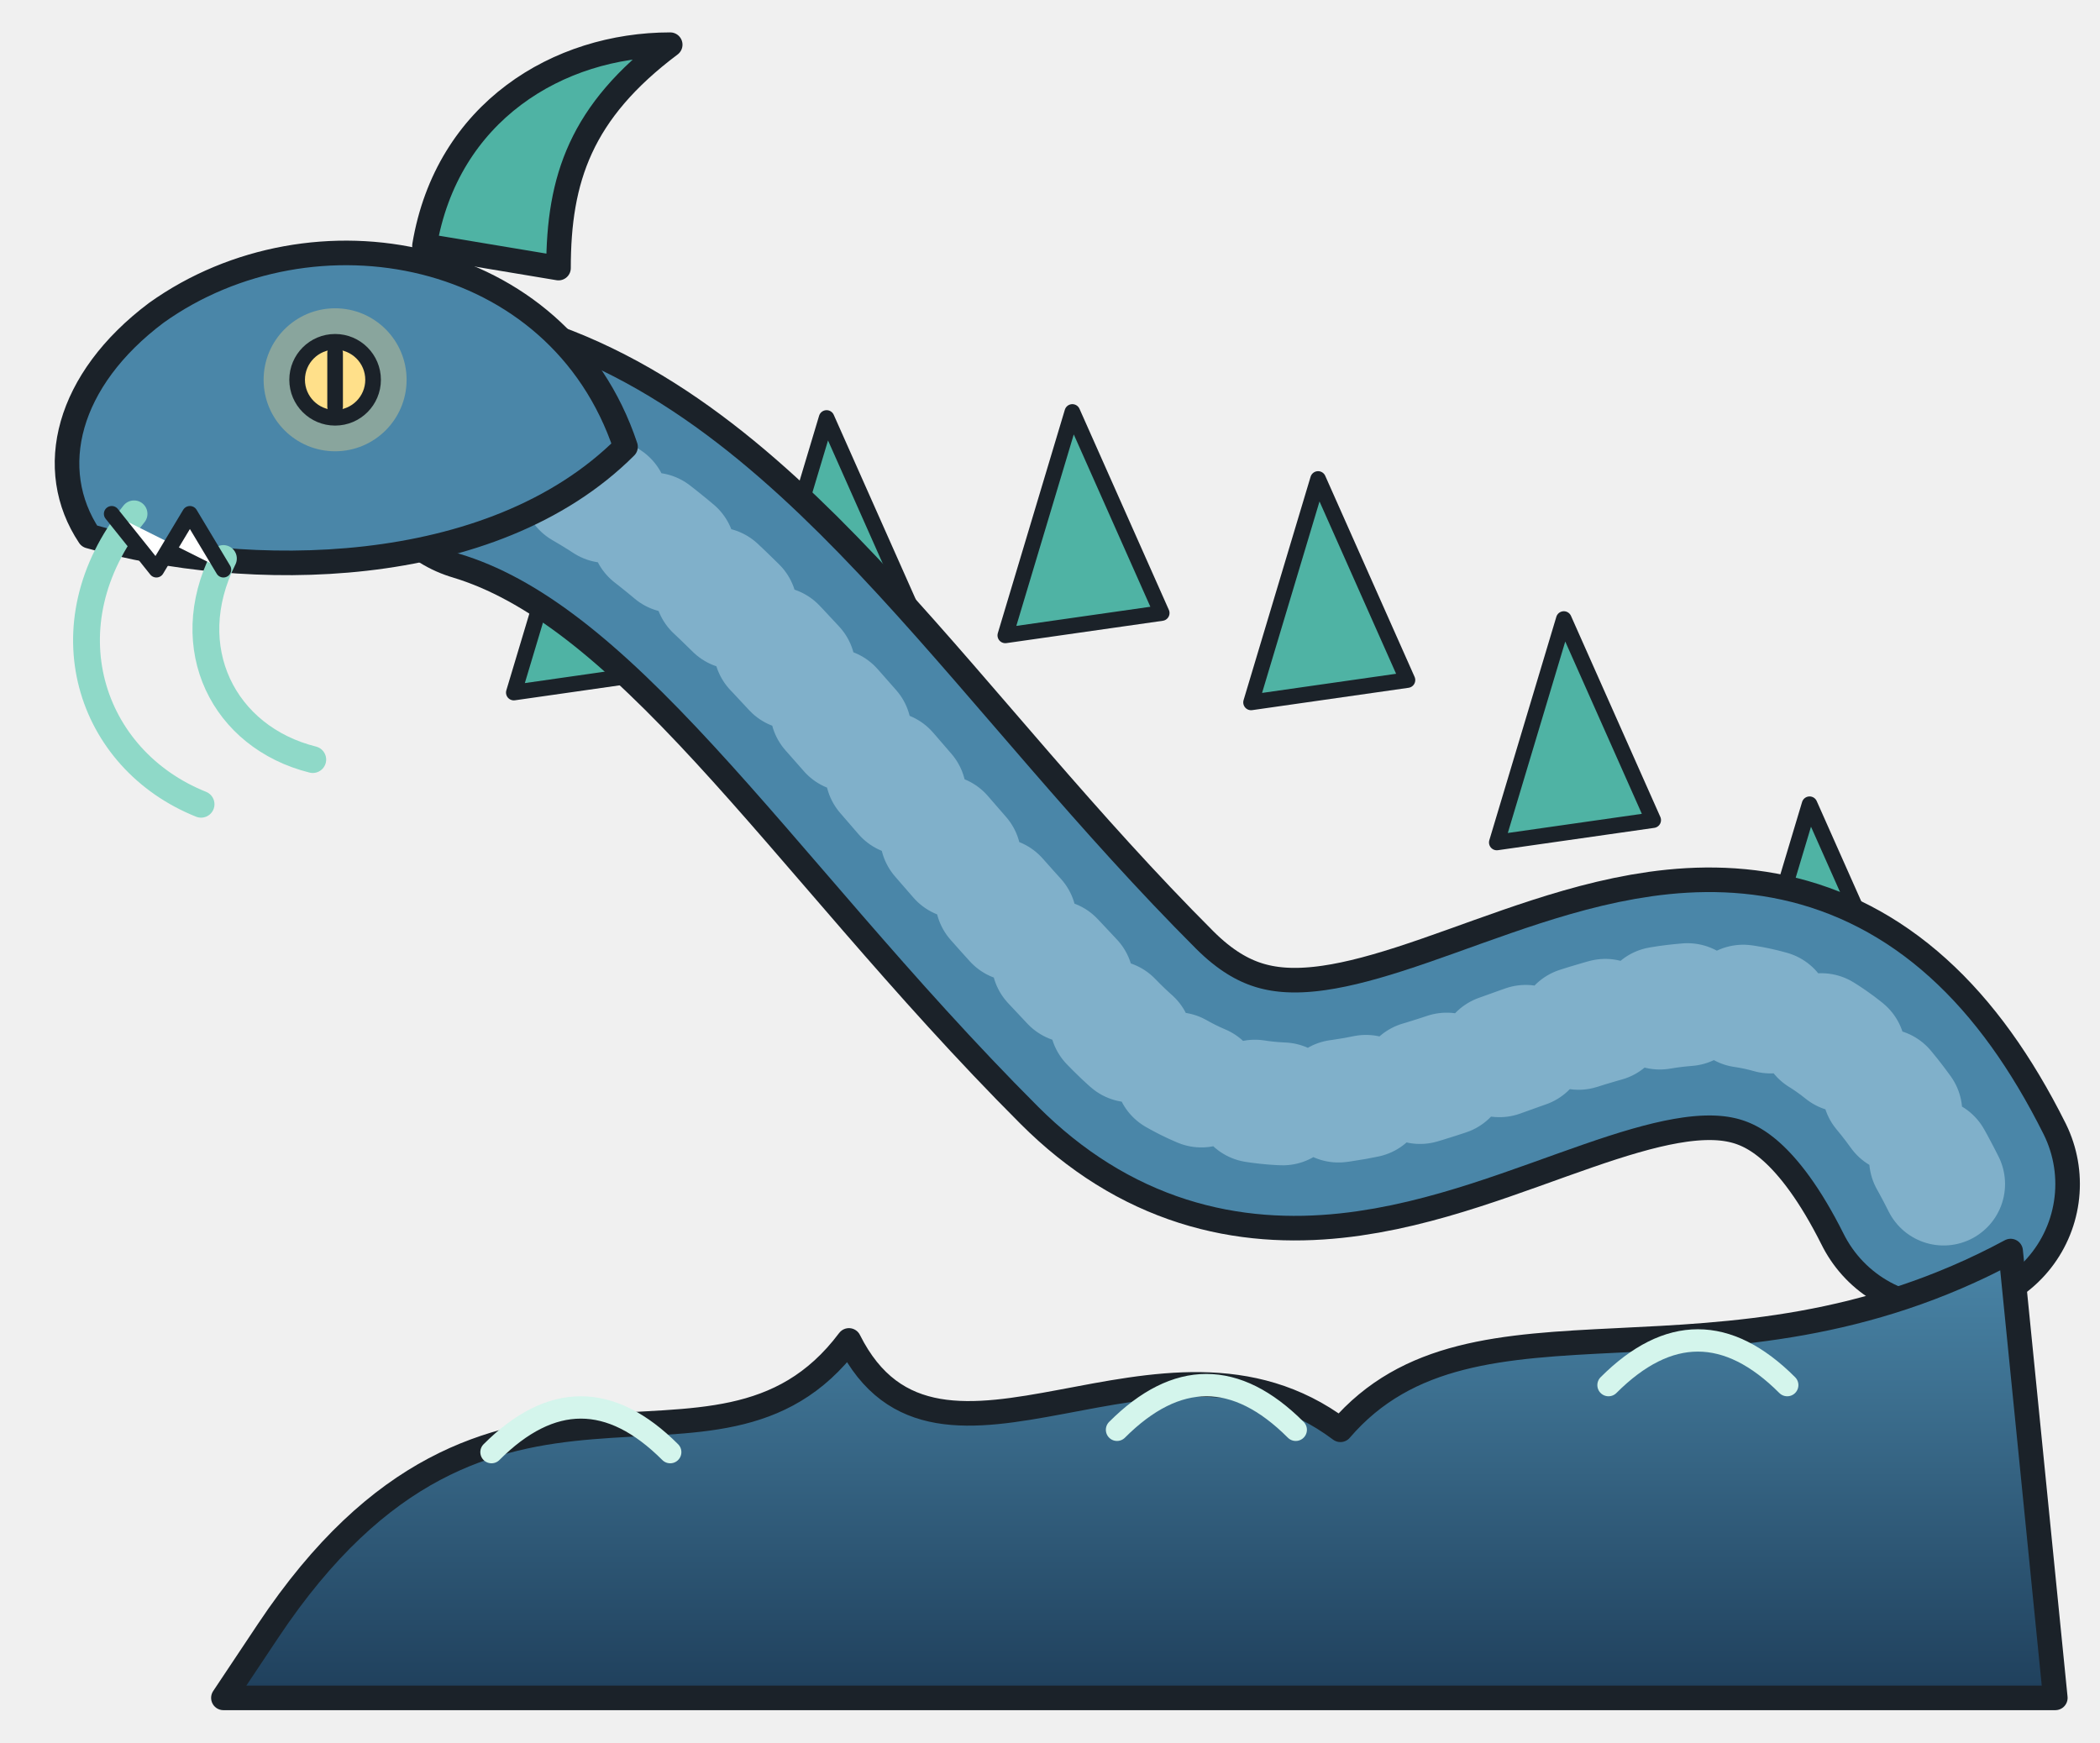
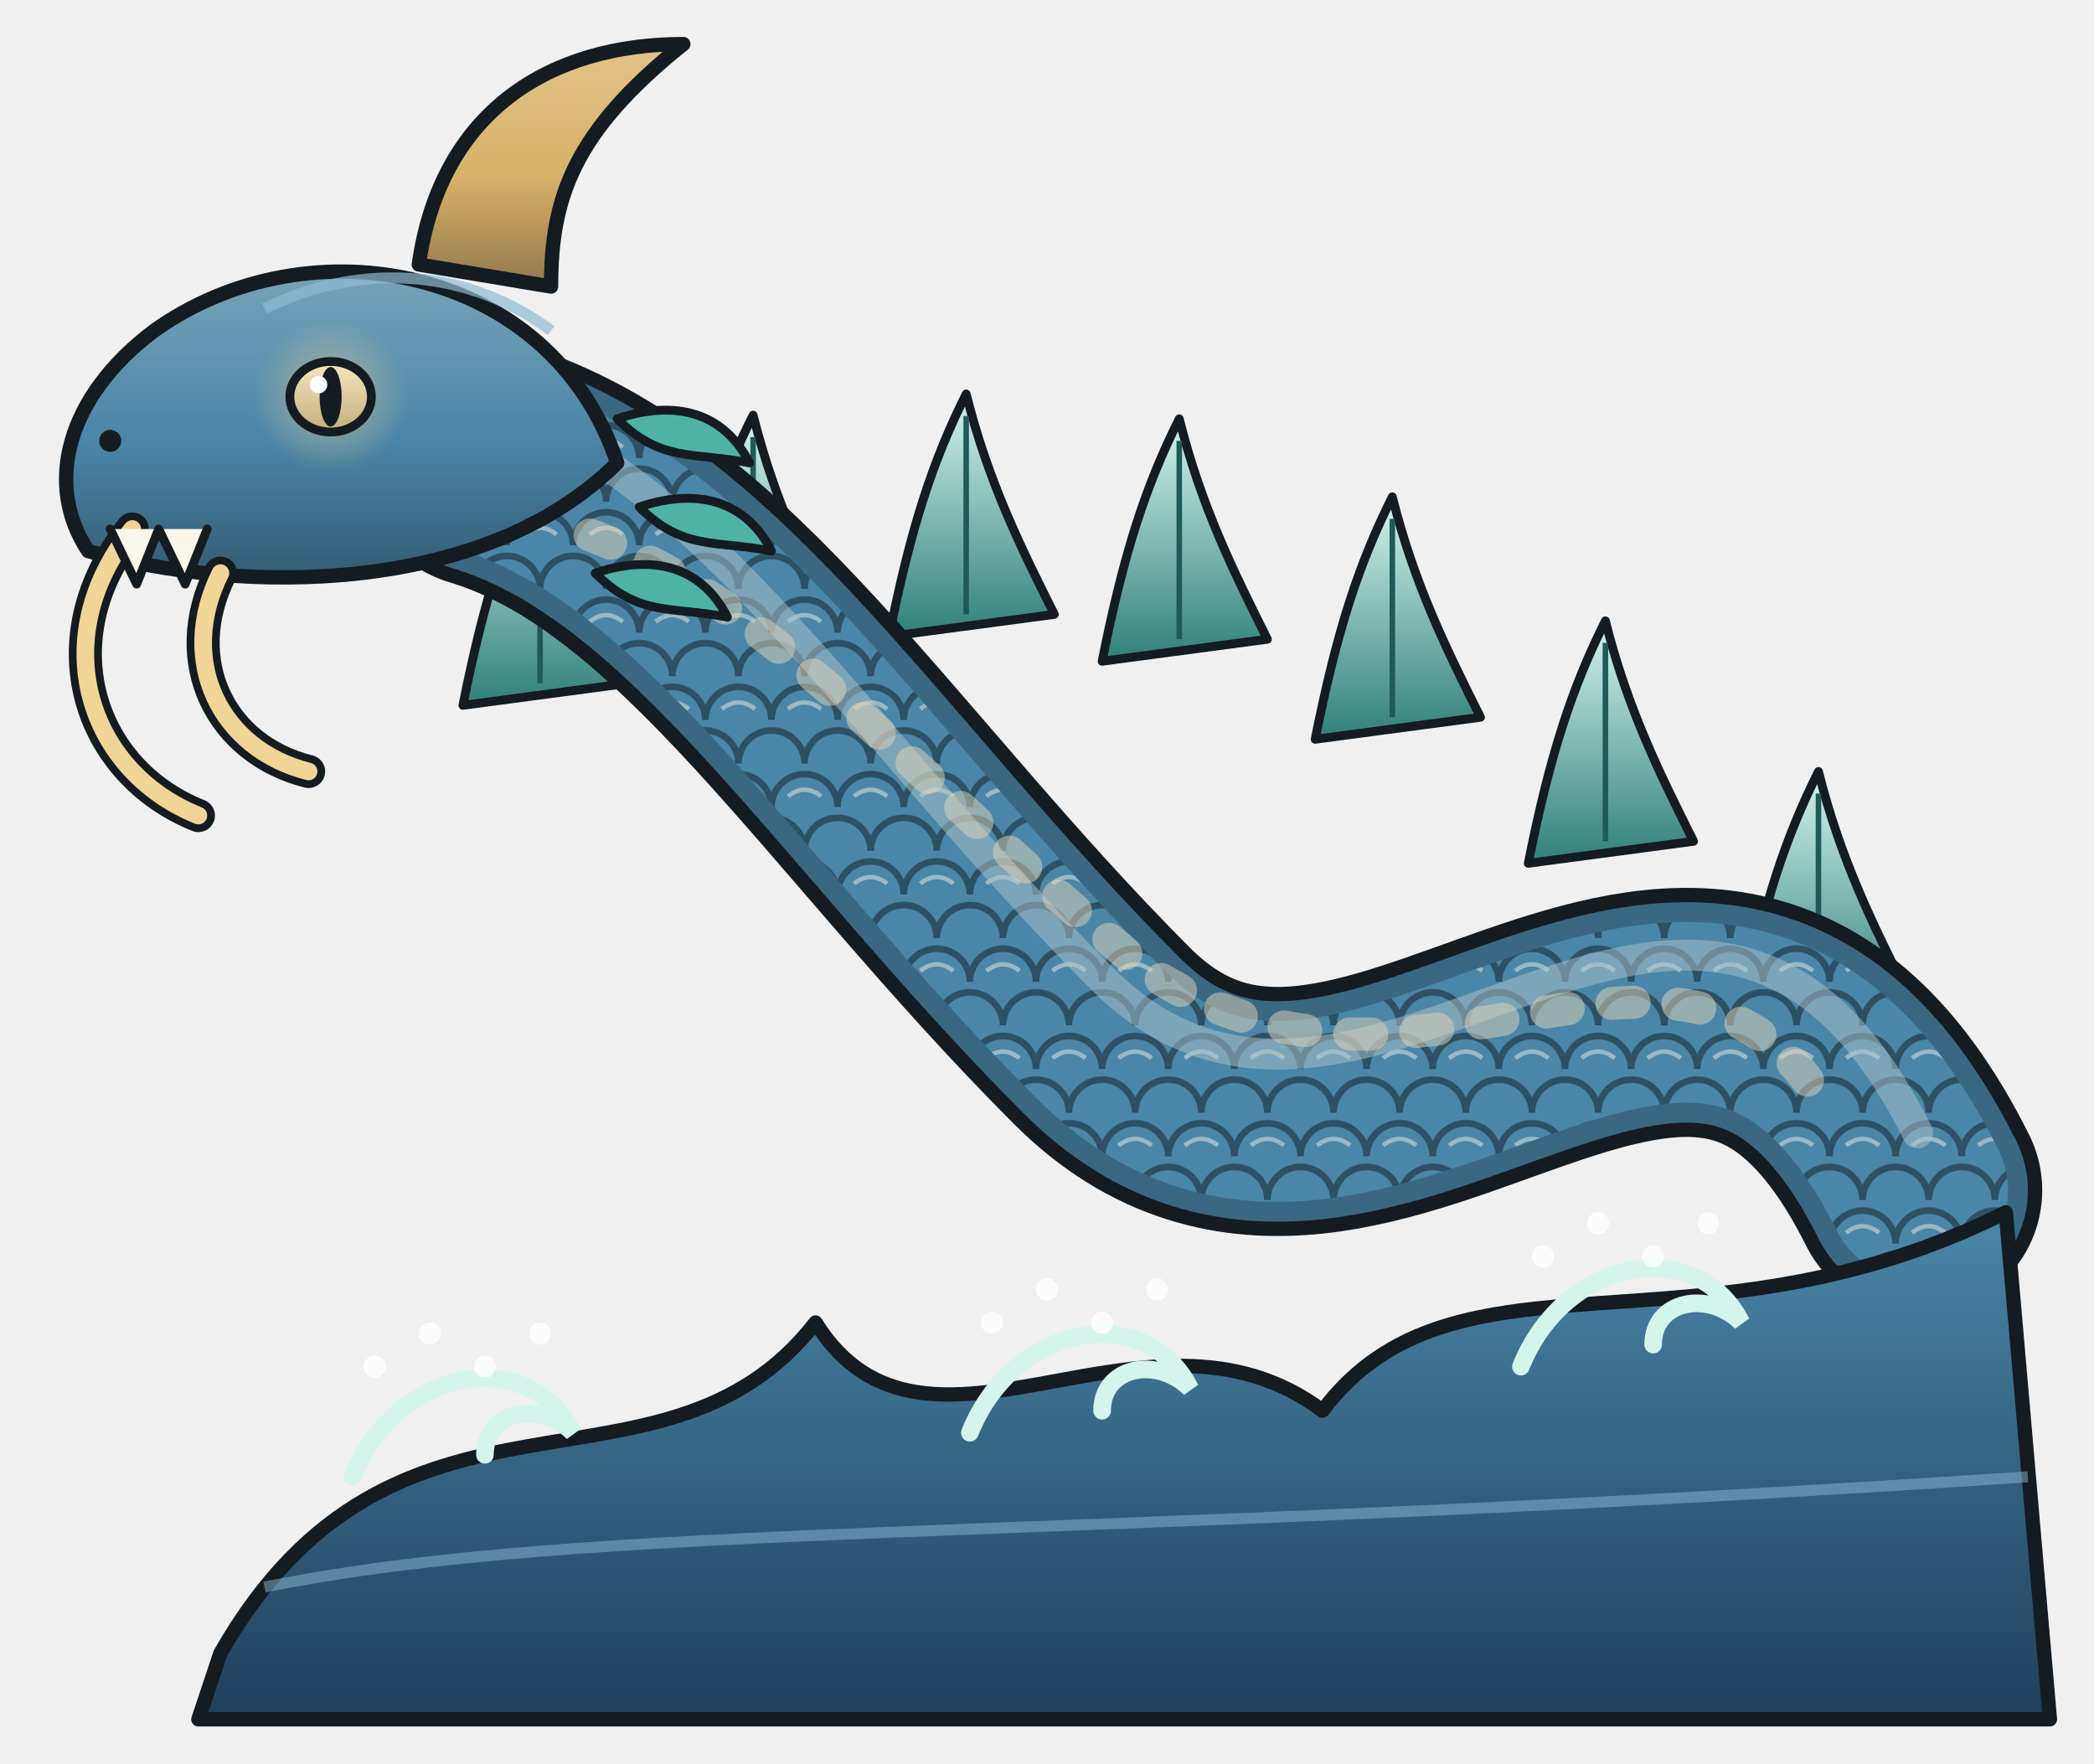
- <svg xmlns="http://www.w3.org/2000/svg" viewBox="-4 4 188 156">
+ <svg xmlns="http://www.w3.org/2000/svg" viewBox="-4 2 190 160">
  <defs>
-     <linearGradient id="wave" x1="0" y1="0" x2="0" y2="1">
-       <stop offset="0" stop-color="#4a86a8" stop-opacity="1" />
-       <stop offset="1" stop-color="#1f3f5b" stop-opacity="1" />
+     <linearGradient id="hansvg4g0" x1="0" y1="0" x2="0" y2="1">
+       <stop offset="0" stop-color="#d4f5ec" />
+       <stop offset="1" stop-color="#2f7f78" />
+     </linearGradient>
+     <pattern id="sc2" patternUnits="userSpaceOnUse" width="6" height="7.92">
+       <rect width="6" height="7.92" fill="#4a86a8" />
+       <path d="M0 3.96a3 3 0 0 1 6 0M-3 7.92a3 3 0 0 1 6 0M3 7.92a3 3 0 0 1 6 0" fill="none" stroke="#2d5065" stroke-width=".6" />
+       <path d="M1.5 2.97q1.5 -1.188 3 0" fill="none" stroke="#9bb9c5" stroke-width=".4" />
+     </pattern>
+     <linearGradient id="hansvg4g1" x1="0" y1="0" x2="0" y2="1">
+       <stop offset="0" stop-color="#e2c388" />
+       <stop offset="0.55" stop-color="#d8b168" />
+       <stop offset="1" stop-color="#90784b" />
+     </linearGradient>
+     <linearGradient id="hansvg4g2" x1="0" y1="0" x2="0" y2="1">
+       <stop offset="0" stop-color="#77a3b8" />
+       <stop offset="0.55" stop-color="#4a86a8" />
+       <stop offset="1" stop-color="#345c74" />
+     </linearGradient>
+     <radialGradient id="hansvg4r3">
+       <stop offset="0" stop-color="#f0d596" stop-opacity="0.55" />
+       <stop offset="1" stop-color="#f0d596" stop-opacity="0" />
+     </radialGradient>
+     <linearGradient id="hansvg4g4" x1="0" y1="0" x2="0" y2="1">
+       <stop offset="0" stop-color="#f8e7bf" />
+       <stop offset="1" stop-color="#c2ad7c" />
+     </linearGradient>
+     <linearGradient id="hansvg4g5" x1="0" y1="0" x2="0" y2="1">
+       <stop offset="0" stop-color="#4a86a8" />
+       <stop offset="1" stop-color="#1f3f5b" />
    </linearGradient>
  </defs>
-   <path d="M152 96L158 76L166 94Z" fill="#4fb3a4" stroke="#1b2229" stroke-width="1.4" stroke-linejoin="round" stroke-linecap="round" />
-   <path d="M130 79.42L136 59.42L144 77.42Z" fill="#4fb3a4" stroke="#1b2229" stroke-width="1.4" stroke-linejoin="round" stroke-linecap="round" />
-   <path d="M108 66.881L114 46.881L122 64.881Z" fill="#4fb3a4" stroke="#1b2229" stroke-width="1.4" stroke-linejoin="round" stroke-linecap="round" />
-   <path d="M86 60.881L92 40.881L100 58.881Z" fill="#4fb3a4" stroke="#1b2229" stroke-width="1.4" stroke-linejoin="round" stroke-linecap="round" />
-   <path d="M64 61.42L70 41.42L78 59.42Z" fill="#4fb3a4" stroke="#1b2229" stroke-width="1.4" stroke-linejoin="round" stroke-linecap="round" />
-   <path d="M42 66L48 46L56 64Z" fill="#4fb3a4" stroke="#1b2229" stroke-width="1.4" stroke-linejoin="round" stroke-linecap="round" />
-   <path d="M170 110C150 70 120 120 96 96C74 74 60 50 40 44" fill="none" stroke="#1b2229" stroke-width="24.4" stroke-linecap="round" stroke-linejoin="round" />
-   <path d="M170 110C150 70 120 120 96 96C74 74 60 50 40 44" fill="none" stroke="#4a86a8" stroke-width="20" stroke-linecap="round" stroke-linejoin="round" />
-   <path d="M170 110C150 70 120 120 96 96C74 74 60 50 40 44" fill="none" stroke="#8dbad2" stroke-width="11" stroke-dasharray="2.5 5" stroke-linecap="round" stroke-opacity=".8" />
-   <path d="M52 44C46 26 24 22 10 32C2 38 0 46 4 52C18 56 40 56 52 44Z" fill="#4a86a8" stroke="#1b2229" stroke-width="2.2" stroke-linejoin="round" stroke-linecap="round" />
-   <path d="M34 26C36 14 46 8 56 8C48 14 46 20 46 28Z" fill="#4fb3a4" stroke="#1b2229" stroke-width="2.2" stroke-linejoin="round" stroke-linecap="round" />
-   <path d="M8 50C0 60 4 72 14 76M16 54C12 62 16 70 24 72" fill="none" stroke="#8fd9c8" stroke-width="2.4" stroke-linecap="round" />
-   <path d="M6 50l4 5 3 -5 3 5" fill="#fff" stroke="#1b2229" stroke-width="1.4" stroke-linejoin="round" stroke-linecap="round" />
-   <circle cx="26" cy="38" r="6.4" fill="#ffe08a" fill-opacity=".35" />
-   <circle cx="26" cy="38" r="3.4" fill="#ffe08a" stroke="#1b2229" stroke-width="1.4" stroke-linejoin="round" stroke-linecap="round" />
-   <path d="M26 35.6v4.8" stroke="#1b2229" stroke-width="1.4" stroke-linecap="round" />
-   <path d="M20 150C40 120 60 140 72 124C80 140 100 120 116 132C128 118 150 130 176 116L180 156H16Z" fill="url(#wave)" stroke="#1b2229" stroke-width="2.2" stroke-linejoin="round" stroke-linecap="round" />
-   <path d="M40 134q8 -8 16 0M96 132q8 -8 16 0M140 128q8 -8 16 0" fill="none" stroke="#d4f5ec" stroke-width="2" stroke-linecap="round" />
+   <path d="M154 94C156 84 158 78 161 72C163 80 166 86 169 92Z" fill="url(#hansvg4g0)" stroke="#141b21" stroke-width=".8" stroke-linejoin="round" stroke-linecap="round" />
+   <path d="M161 74L161 92" stroke="#1f5a57" stroke-width=".5" />
+   <path d="M134.667 80.333C136.667 70.333 138.667 64.333 141.667 58.333C143.667 66.333 146.667 72.333 149.667 78.333Z" fill="url(#hansvg4g0)" stroke="#141b21" stroke-width=".8" stroke-linejoin="round" stroke-linecap="round" />
+   <path d="M141.667 60.333L141.667 78.333" stroke="#1f5a57" stroke-width=".5" />
+   <path d="M115.333 69.078C117.333 59.078 119.333 53.078 122.333 47.078C124.333 55.078 127.333 61.078 130.333 67.078Z" fill="url(#hansvg4g0)" stroke="#141b21" stroke-width=".8" stroke-linejoin="round" stroke-linecap="round" />
+   <path d="M122.333 49.078L122.333 67.078" stroke="#1f5a57" stroke-width=".5" />
+   <path d="M96 62C98 52 100 46 103 40C105 48 108 54 111 60Z" fill="url(#hansvg4g0)" stroke="#141b21" stroke-width=".8" stroke-linejoin="round" stroke-linecap="round" />
+   <path d="M103 42L103 60" stroke="#1f5a57" stroke-width=".5" />
+   <path d="M76.667 59.745C78.667 49.745 80.667 43.745 83.667 37.745C85.667 45.745 88.667 51.745 91.667 57.745Z" fill="url(#hansvg4g0)" stroke="#141b21" stroke-width=".8" stroke-linejoin="round" stroke-linecap="round" />
+   <path d="M83.667 39.745L83.667 57.745" stroke="#1f5a57" stroke-width=".5" />
+   <path d="M57.333 61.667C59.333 51.667 61.333 45.667 64.333 39.667C66.333 47.667 69.333 53.667 72.333 59.667Z" fill="url(#hansvg4g0)" stroke="#141b21" stroke-width=".8" stroke-linejoin="round" stroke-linecap="round" />
+   <path d="M64.333 41.667L64.333 59.667" stroke="#1f5a57" stroke-width=".5" />
+   <path d="M38 66C40 56 42 50 45 44C47 52 50 58 53 64Z" fill="url(#hansvg4g0)" stroke="#141b21" stroke-width=".8" stroke-linejoin="round" stroke-linecap="round" />
+   <path d="M45 46L45 64" stroke="#1f5a57" stroke-width=".5" />
+   <path d="M170 110C150 70 120 120 96 96C74 74 60 50 40 44" fill="none" stroke="#141b21" stroke-width="22.6" stroke-linecap="round" stroke-linejoin="round" />
+   <path d="M170 110C150 70 120 120 96 96C74 74 60 50 40 44" fill="none" stroke="#3a6883" stroke-width="20" stroke-linecap="round" stroke-linejoin="round" />
+   <path d="M170 110C150 70 120 120 96 96C74 74 60 50 40 44" fill="none" stroke="url(#sc2)" stroke-width="16.4" stroke-linecap="round" stroke-linejoin="round" />
+   <path d="M170 110C150 70 120 120 96 96C74 74 60 50 40 44" fill="none" stroke="#aec5cb" stroke-opacity=".5" stroke-width="2.8" stroke-linecap="round" transform="translate(0 -5.2)" />
+   <path d="M160 100C146 82 124 106 100 90C80 74 66 56 48 50" fill="none" stroke="#e2d5b6" stroke-opacity=".5" stroke-width="3" stroke-dasharray="2 4" stroke-linecap="round" />
+   <path d="M34 26C36 12 46 6 58 6C48 14 46 20 46 28Z" fill="url(#hansvg4g1)" stroke="#141b21" stroke-width="1.3" stroke-linejoin="round" stroke-linecap="round" />
+   <path d="M52 44C46 26 24 22 10 32C2 38 0 46 4 52C18 56 40 56 52 44Z" fill="url(#hansvg4g2)" stroke="#141b21" stroke-width="1.3" stroke-linejoin="round" stroke-linecap="round" />
+   <path d="M52 40c6 -2 10 0 12 4c-5 -1 -8 0 -12 -4z" fill="#4fb3a4" stroke="#141b21" stroke-width=".8" stroke-linejoin="round" stroke-linecap="round" />
+   <path d="M54 48c6 -2 10 0 12 4c-5 -1 -8 0 -12 -4z" fill="#4fb3a4" stroke="#141b21" stroke-width=".8" stroke-linejoin="round" stroke-linecap="round" />
+   <path d="M50 54c6 -2 10 0 12 4c-5 -1 -8 0 -12 -4z" fill="#4fb3a4" stroke="#141b21" stroke-width=".8" stroke-linejoin="round" stroke-linecap="round" />
+   <path d="M20 30C28 26 38 26 46 32" fill="none" stroke="#8dbad2" stroke-opacity=".7" stroke-width="1" />
+   <path d="M8 50C0 60 4 72 14 76" fill="none" stroke="#141b21" stroke-width="3" stroke-linecap="round" />
+   <path d="M8 50C0 60 4 72 14 76" fill="none" stroke="#f0d596" stroke-width="1.6" stroke-linecap="round" />
+   <path d="M16 54C12 62 16 70 24 72" fill="none" stroke="#141b21" stroke-width="3" stroke-linecap="round" />
+   <path d="M16 54C12 62 16 70 24 72" fill="none" stroke="#f0d596" stroke-width="1.6" stroke-linecap="round" />
+   <path d="M6 50l2.4 5 2 -5 2.4 5 2 -5" fill="#fbf6ea" stroke="#141b21" stroke-width=".8" stroke-linejoin="round" stroke-linecap="round" />
+   <circle cx="6" cy="42" r="1" fill="#141b21" />
+   <circle cx="26" cy="38" r="7" fill="url(#hansvg4r3)" />
+   <ellipse cx="26" cy="38" rx="3.7" ry="3.2" fill="url(#hansvg4g4)" stroke="#141b21" stroke-width=".8" stroke-linejoin="round" stroke-linecap="round" />
+   <ellipse cx="26" cy="38" rx="1" ry="2.7" fill="#141b21" />
+   <circle cx="24.9" cy="36.9" r="0.8" fill="#fff" />
+   <path d="M16 152C32 124 56 140 70 122C80 138 100 118 116 130C128 114 150 126 178 112L182 158H14Z" fill="url(#hansvg4g5)" stroke="#141b21" stroke-width="1.3" stroke-linejoin="round" stroke-linecap="round" />
+   <path d="M28 136C32 126 44 124 48 132c-3 -3 -8 -2 -8 2" fill="none" stroke="#d4f5ec" stroke-width="1.6" stroke-linecap="round" />
+   <circle cx="30" cy="126" r="1" fill="#fff" fill-opacity=".8" />
+   <circle cx="35" cy="123" r="1" fill="#fff" fill-opacity=".8" />
+   <circle cx="40" cy="126" r="1" fill="#fff" fill-opacity=".8" />
+   <circle cx="45" cy="123" r="1" fill="#fff" fill-opacity=".8" />
+   <path d="M84 132C88 122 100 120 104 128c-3 -3 -8 -2 -8 2" fill="none" stroke="#d4f5ec" stroke-width="1.6" stroke-linecap="round" />
+   <circle cx="86" cy="122" r="1" fill="#fff" fill-opacity=".8" />
+   <circle cx="91" cy="119" r="1" fill="#fff" fill-opacity=".8" />
+   <circle cx="96" cy="122" r="1" fill="#fff" fill-opacity=".8" />
+   <circle cx="101" cy="119" r="1" fill="#fff" fill-opacity=".8" />
+   <path d="M134 126C138 116 150 114 154 122c-3 -3 -8 -2 -8 2" fill="none" stroke="#d4f5ec" stroke-width="1.6" stroke-linecap="round" />
+   <circle cx="136" cy="116" r="1" fill="#fff" fill-opacity=".8" />
+   <circle cx="141" cy="113" r="1" fill="#fff" fill-opacity=".8" />
+   <circle cx="146" cy="116" r="1" fill="#fff" fill-opacity=".8" />
+   <circle cx="151" cy="113" r="1" fill="#fff" fill-opacity=".8" />
+   <path d="M20 146C50 140 90 142 180 136" fill="none" stroke="#8dbad2" stroke-opacity=".5" stroke-width="1" />
</svg>
